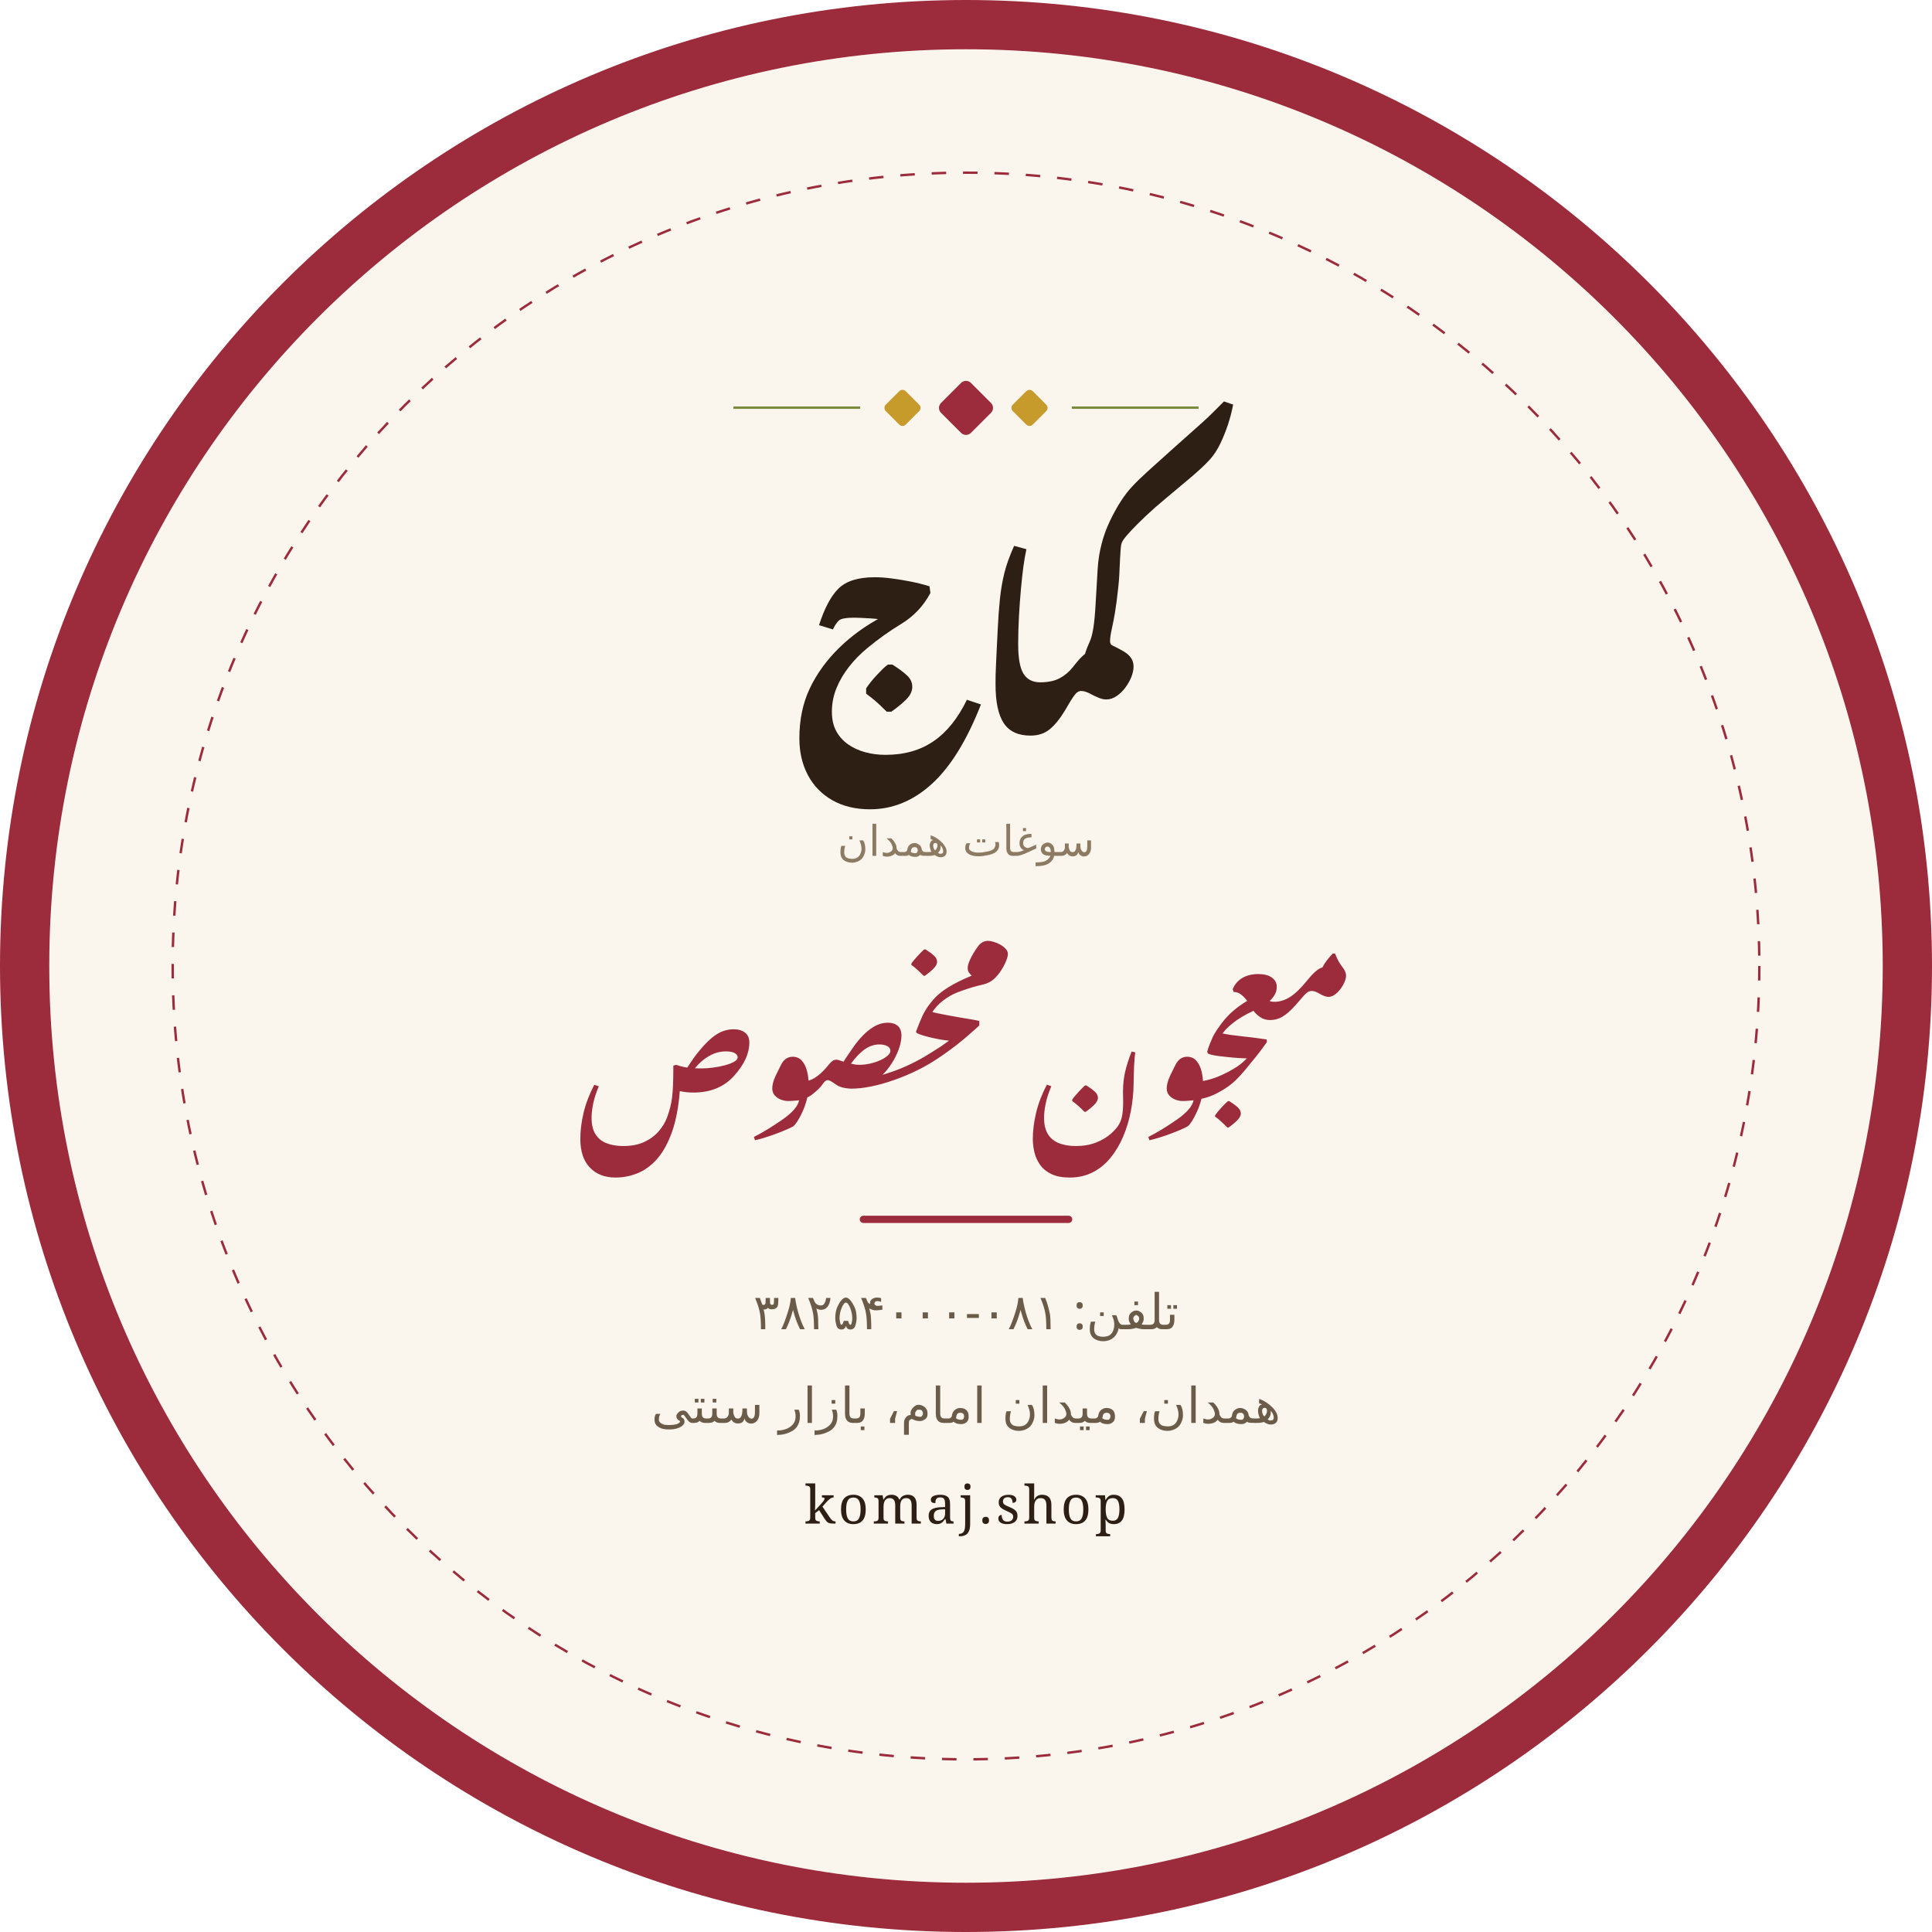
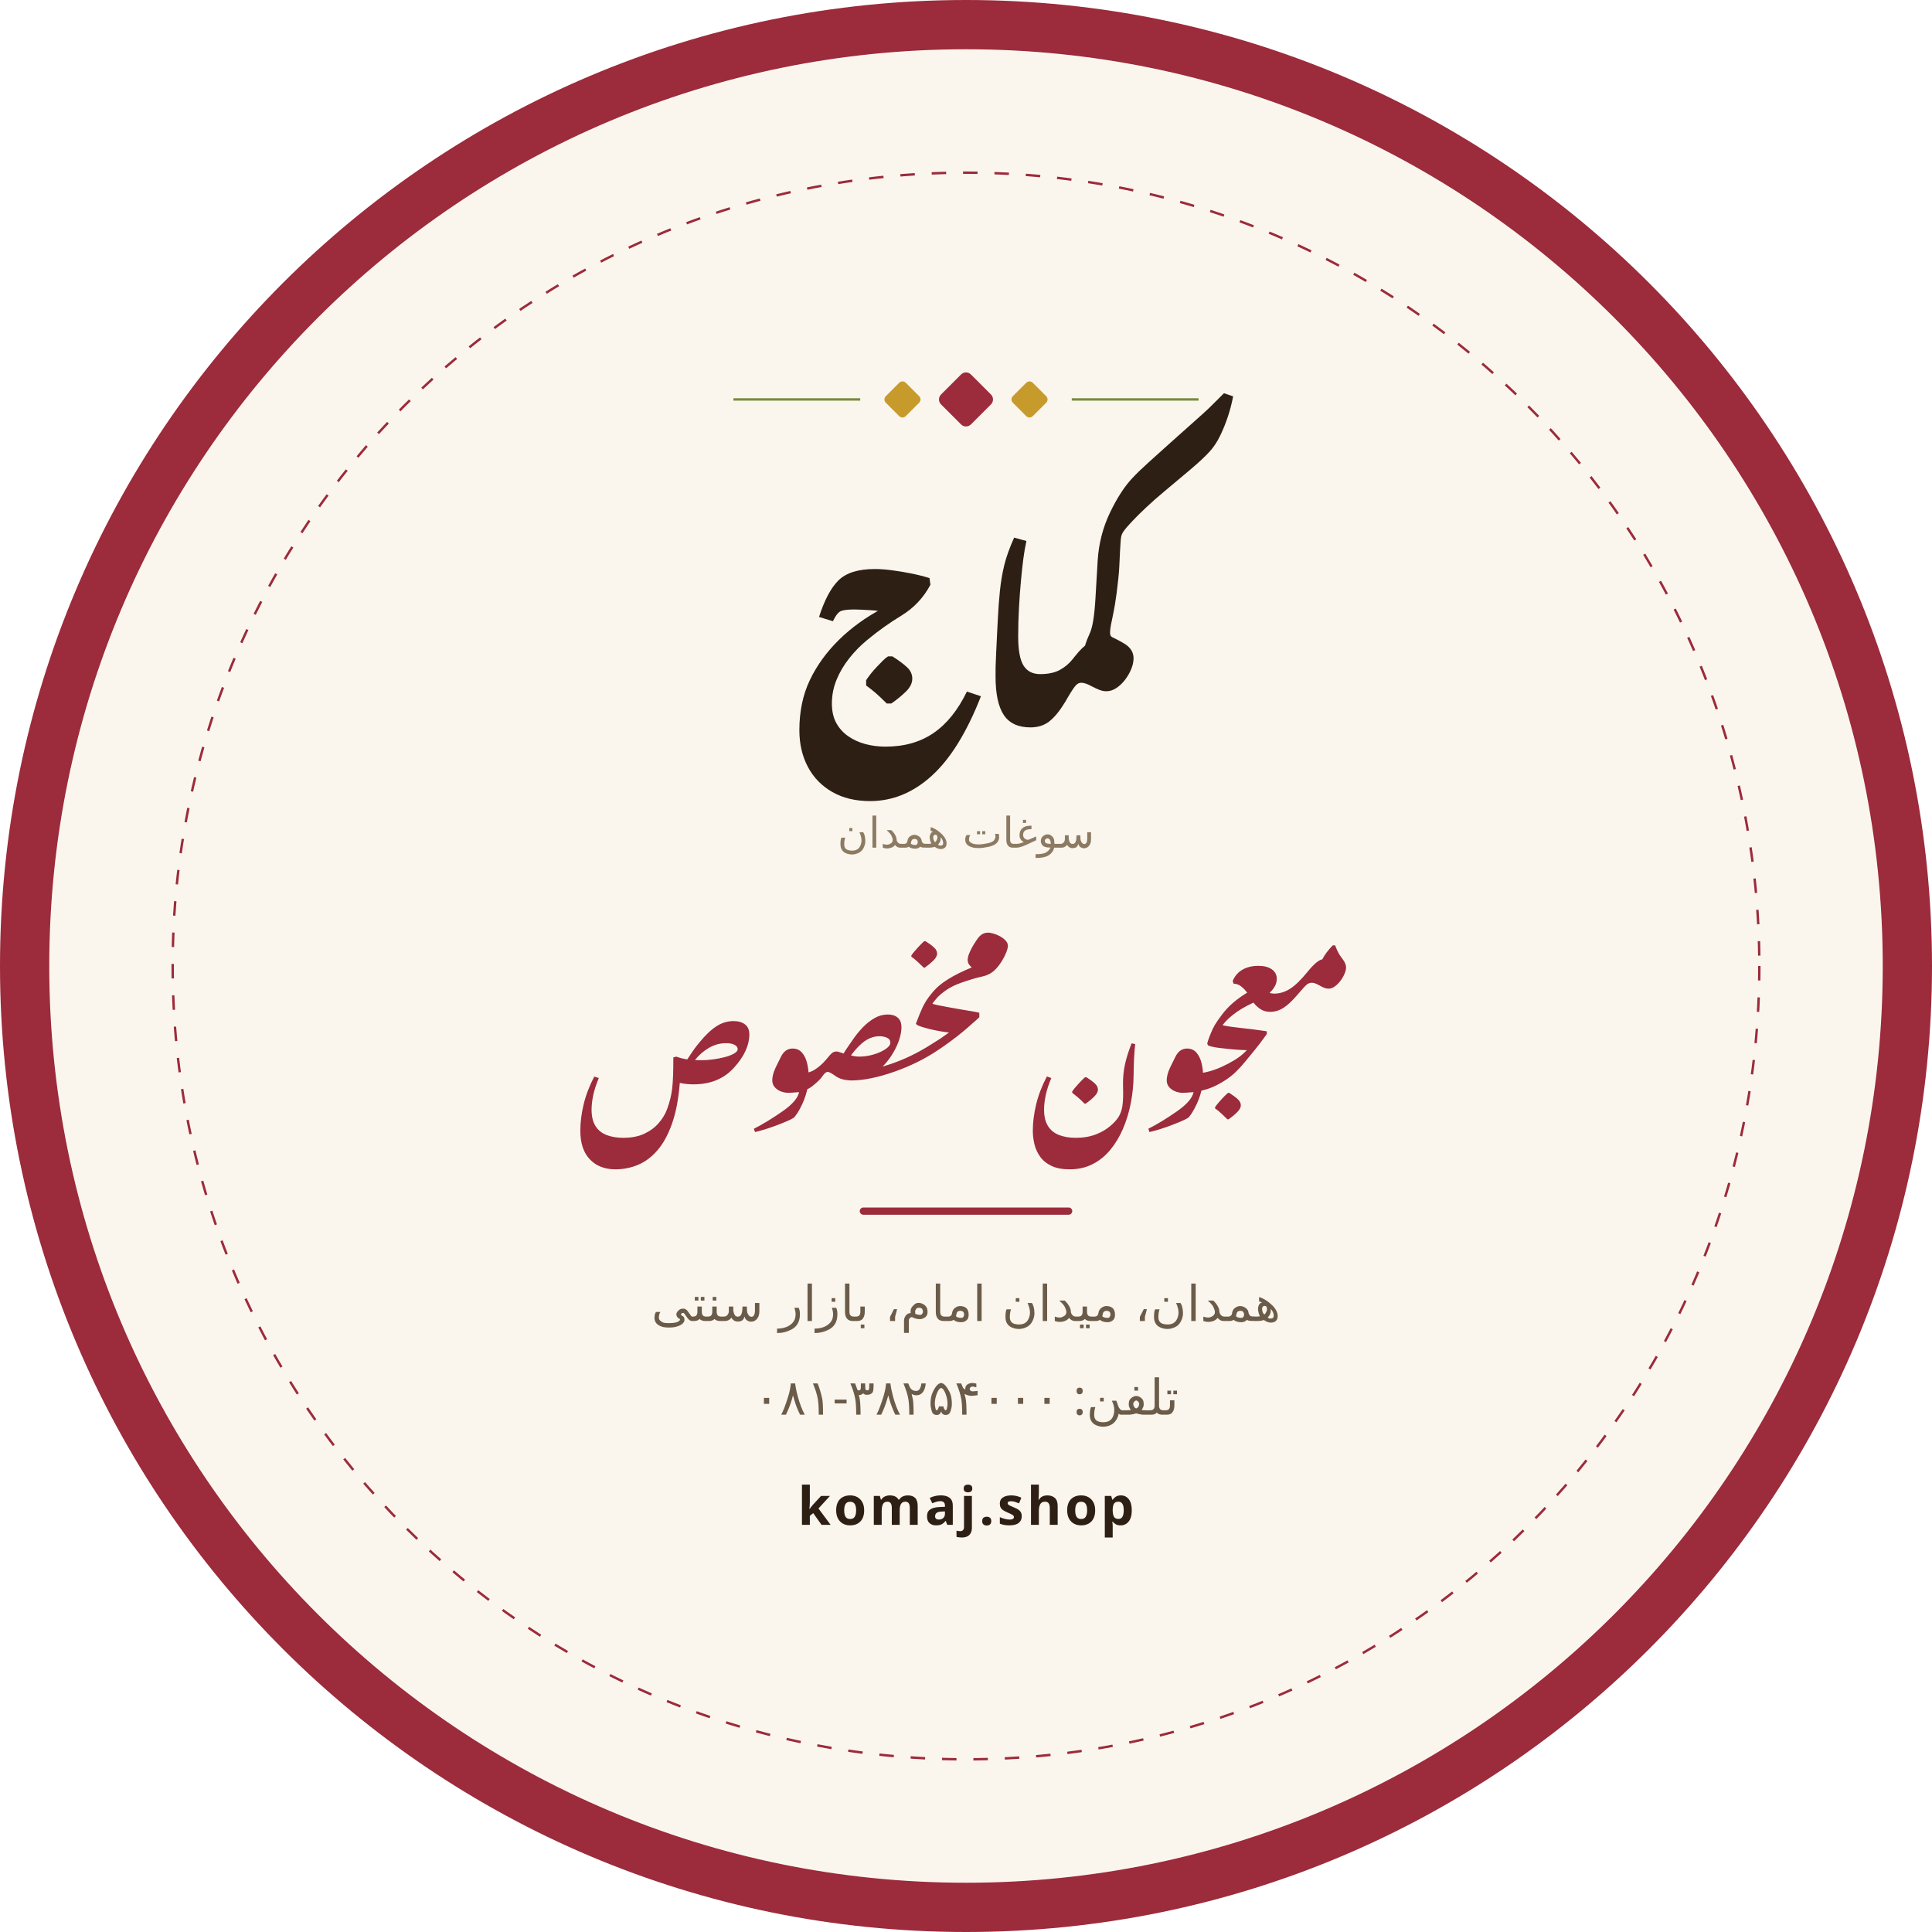
<svg xmlns="http://www.w3.org/2000/svg" width="200mm" height="200mm" viewBox="0 0 800 800">
  <circle cx="400.0" cy="400.0" r="379.6" fill="#FAF6EE" />
  <circle cx="400.0" cy="400.0" r="389.8" fill="none" stroke="#9C2B3B" stroke-width="20.4" />
  <circle cx="400.0" cy="400.0" r="328.5" fill="none" stroke="#9C2B3B" stroke-width="1" stroke-dasharray="6 7" />
-   <rect x="303.7" y="168.3" width="52.5" height="1.0" fill="#7A8B3D" />
-   <rect x="443.8" y="168.3" width="52.5" height="1.0" fill="#7A8B3D" />
-   <rect x="-5.84" y="-5.84" width="11.68" height="11.68" fill="#C79A2C" rx="1.9" transform="translate(373.7,168.9) rotate(45)" />
-   <rect x="-8.76" y="-8.76" width="17.52" height="17.52" fill="#9C2B3B" rx="2.9" transform="translate(400.0,168.9) rotate(45)" />
-   <rect x="-5.84" y="-5.84" width="11.68" height="11.68" fill="#C79A2C" rx="1.9" transform="translate(426.3,168.9) rotate(45)" />
-   <text x="400.0" y="304.6" text-anchor="middle" font-family="'Noto Nastaliq Urdu', serif" font-size="81.8" fill="#2E1F14" font-weight="700" direction="rtl">کماج</text>
-   <text x="400.0" y="354.4" text-anchor="middle" font-family="'Vazirmatn', sans-serif" font-size="17.5" fill="#8C7A63" direction="rtl">سوغات همدان</text>
-   <text x="400.0" y="467.0" text-anchor="middle" font-family="'Noto Nastaliq Urdu', serif" font-size="55.5" fill="#9C2B3B" font-weight="600" direction="rtl">معجون مخصوص</text>
-   <rect x="356.0" y="503.4" width="88.0" height="3.0" fill="#9C2B3B" rx="1.5" />
-   <text x="400.0" y="550.4" text-anchor="middle" font-family="'Vazirmatn', sans-serif" font-size="20.4" fill="#6B5B49" direction="rtl">تلفن: ۰۸۱-۳۸۲۵۴۰۰۰</text>
-   <text x="400.0" y="589.2" text-anchor="middle" font-family="'Vazirmatn', sans-serif" font-size="20.4" fill="#6B5B49" direction="rtl">همدان، میدان امام، بازار سنتی</text>
-   <text x="400.0" y="630.9" text-anchor="middle" font-family="'Marcellus', serif" font-size="21.9" fill="#2E1F14" letter-spacing="1.53">komaj.shop</text>
+   <rect x="443.8" y="164.9" width="52.5" height="1.0" fill="#7A8B3D" />
+   <rect x="303.7" y="164.9" width="52.5" height="1.0" fill="#7A8B3D" />
+   <rect x="-5.84" y="-5.84" width="11.68" height="11.68" fill="#C79A2C" rx="1.9" transform="translate(426.3,165.4) rotate(45)" />
+   <rect x="-8.76" y="-8.76" width="17.52" height="17.52" fill="#9C2B3B" rx="2.9" transform="translate(400.0,165.4) rotate(45)" />
+   <rect x="-5.84" y="-5.84" width="11.68" height="11.68" fill="#C79A2C" rx="1.9" transform="translate(373.7,165.4) rotate(45)" />
+   <text x="400.0" y="301.2" text-anchor="middle" font-family="'Noto Nastaliq Urdu', serif" font-size="81.8" fill="#2E1F14" font-weight="700" direction="rtl">کماج</text>
+   <text x="400.0" y="351.0" text-anchor="middle" font-family="'Vazirmatn', sans-serif" font-size="17.5" fill="#8C7A63" direction="rtl">سوغات همدان</text>
+   <text x="400.0" y="463.6" text-anchor="middle" font-family="'Noto Nastaliq Urdu', serif" font-size="55.5" fill="#9C2B3B" font-weight="600" direction="rtl">معجون مخصوص</text>
+   <rect x="356.0" y="500.0" width="88.0" height="3.0" fill="#9C2B3B" rx="1.5" />
+   <text x="400.0" y="585.8" text-anchor="middle" font-family="'Vazirmatn', sans-serif" font-size="20.4" fill="#6B5B49" direction="rtl">تلفن: ⁦۰۸۱-۳۸۲۵۴۰۰۰⁩</text>
+   <text x="400.0" y="547.0" text-anchor="middle" font-family="'Vazirmatn', sans-serif" font-size="20.4" fill="#6B5B49" direction="rtl">همدان، میدان امام، بازار سنتی</text>
+   <text x="400.0" y="631.4" text-anchor="middle" font-family="'Vazirmatn', sans-serif" font-size="21.9" fill="#2E1F14" font-weight="600" letter-spacing="1.31">komaj.shop</text>
</svg>
